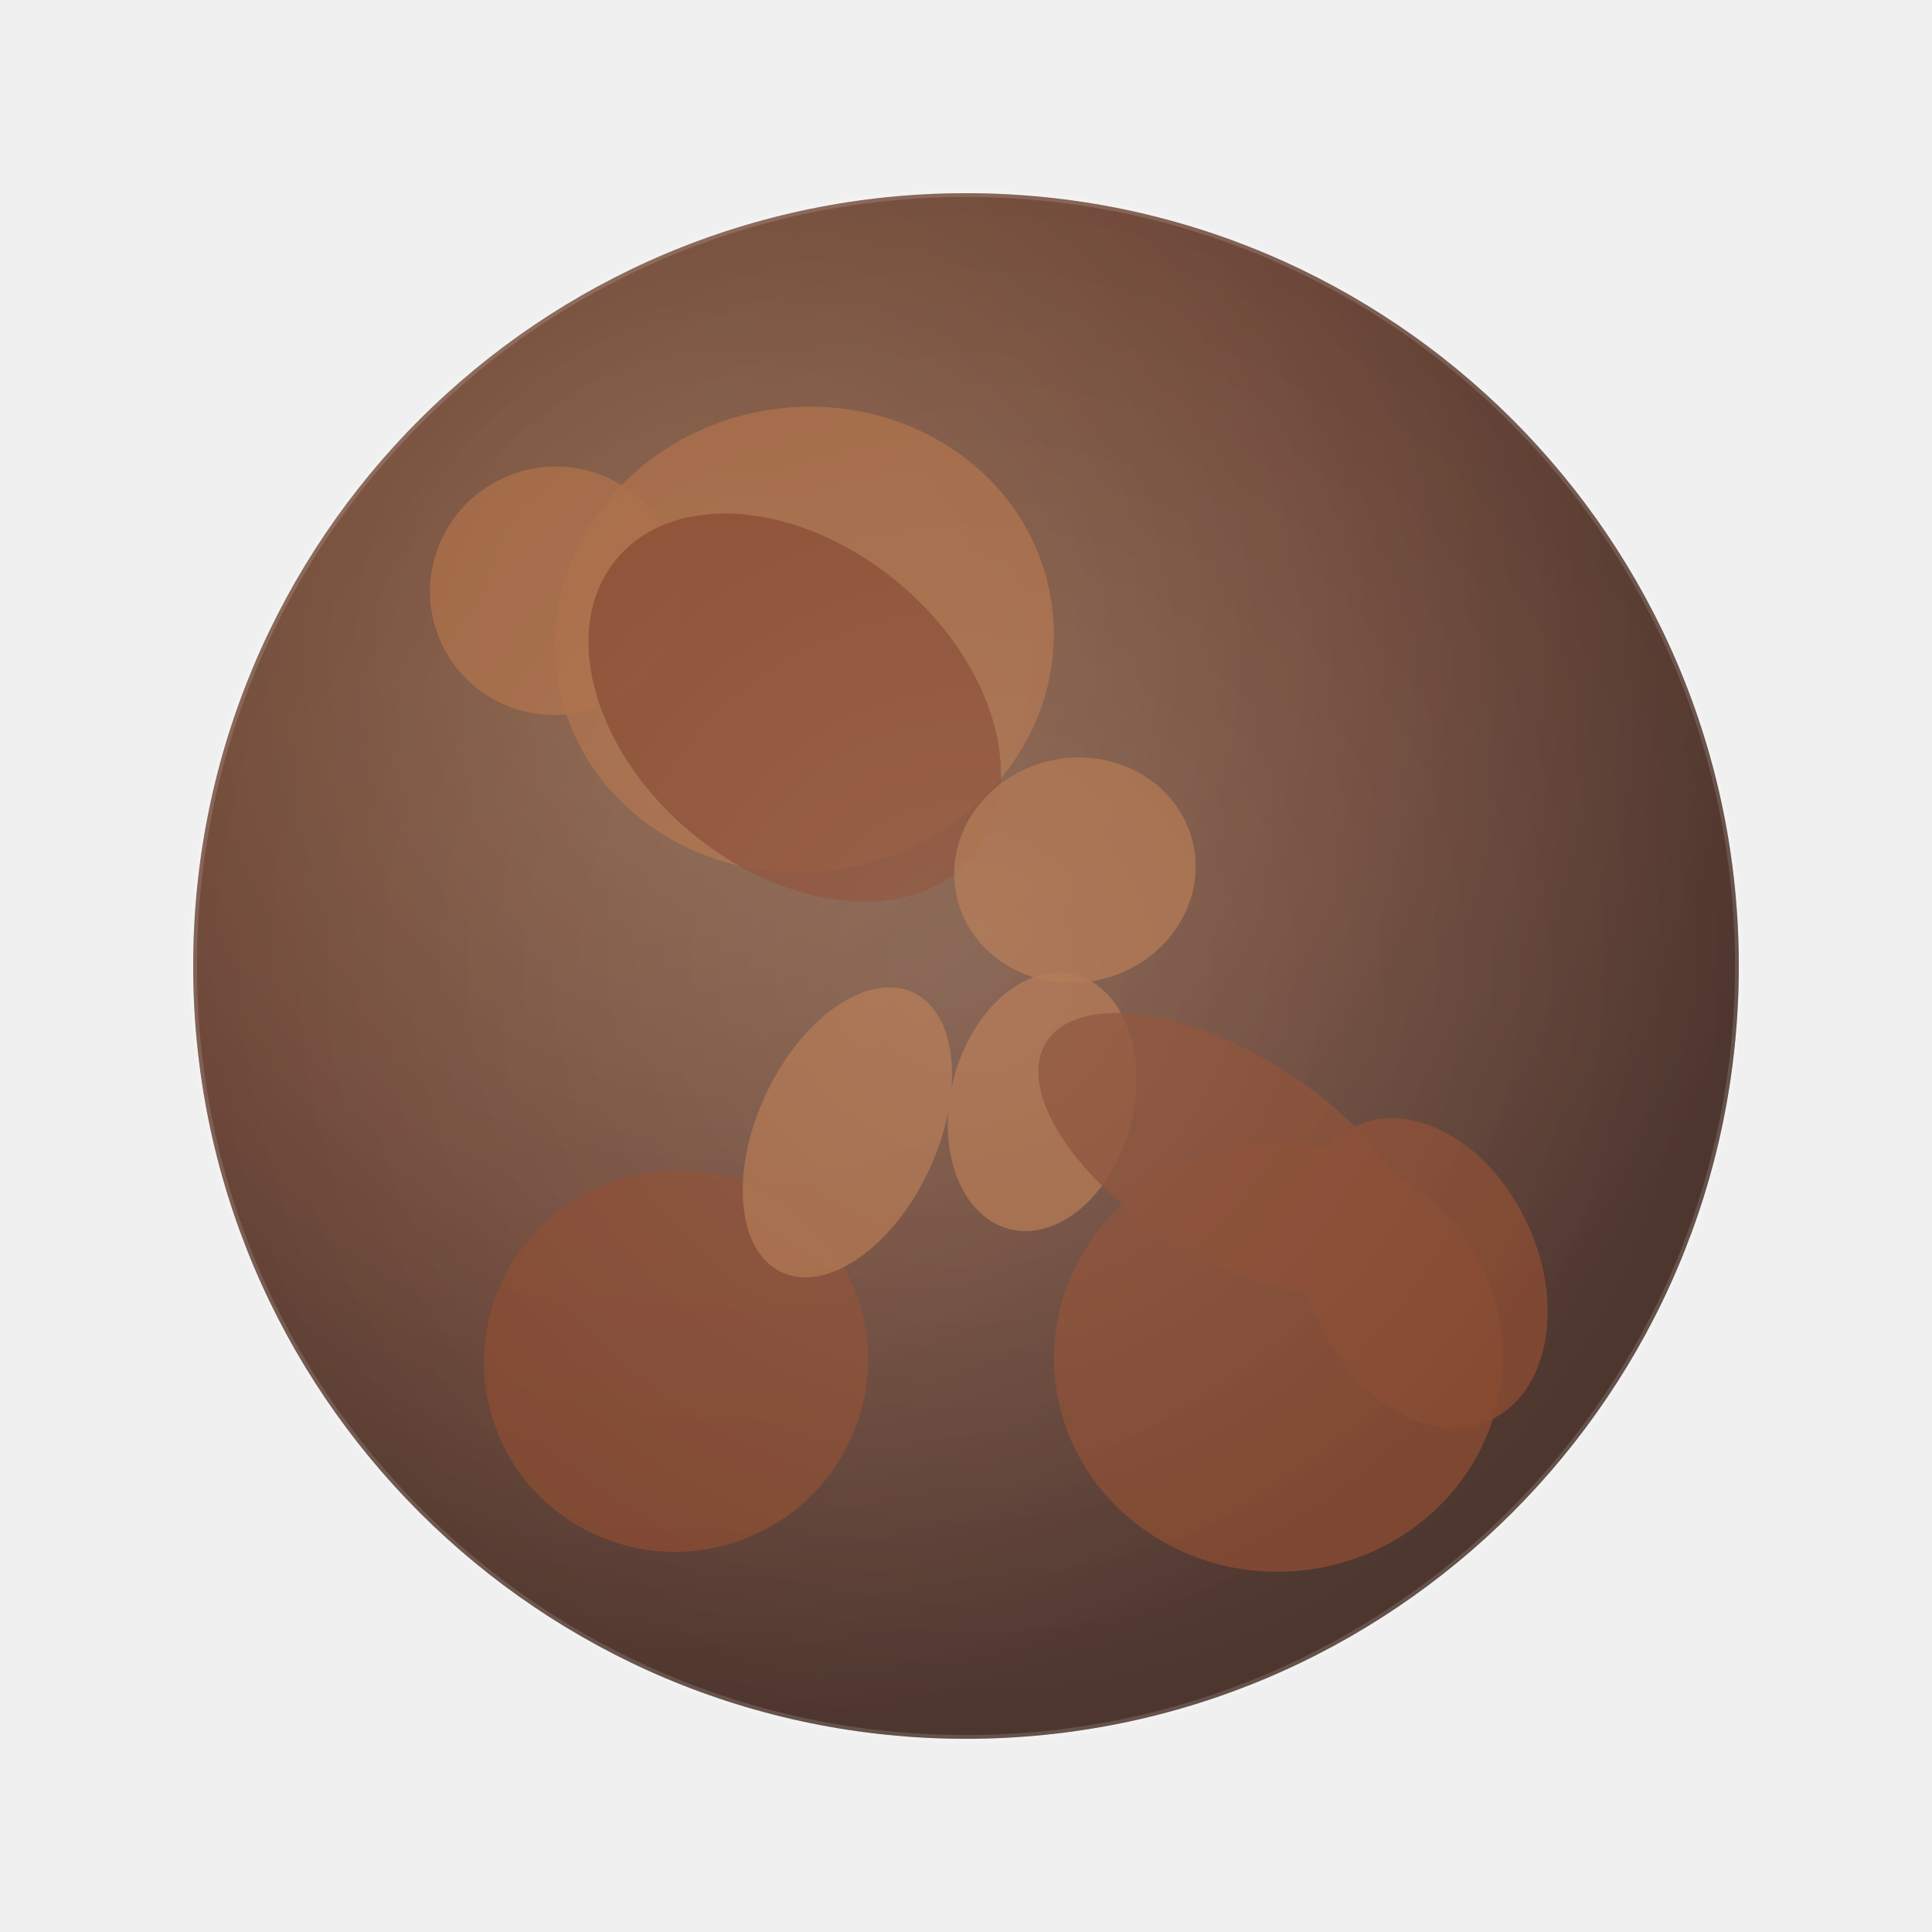
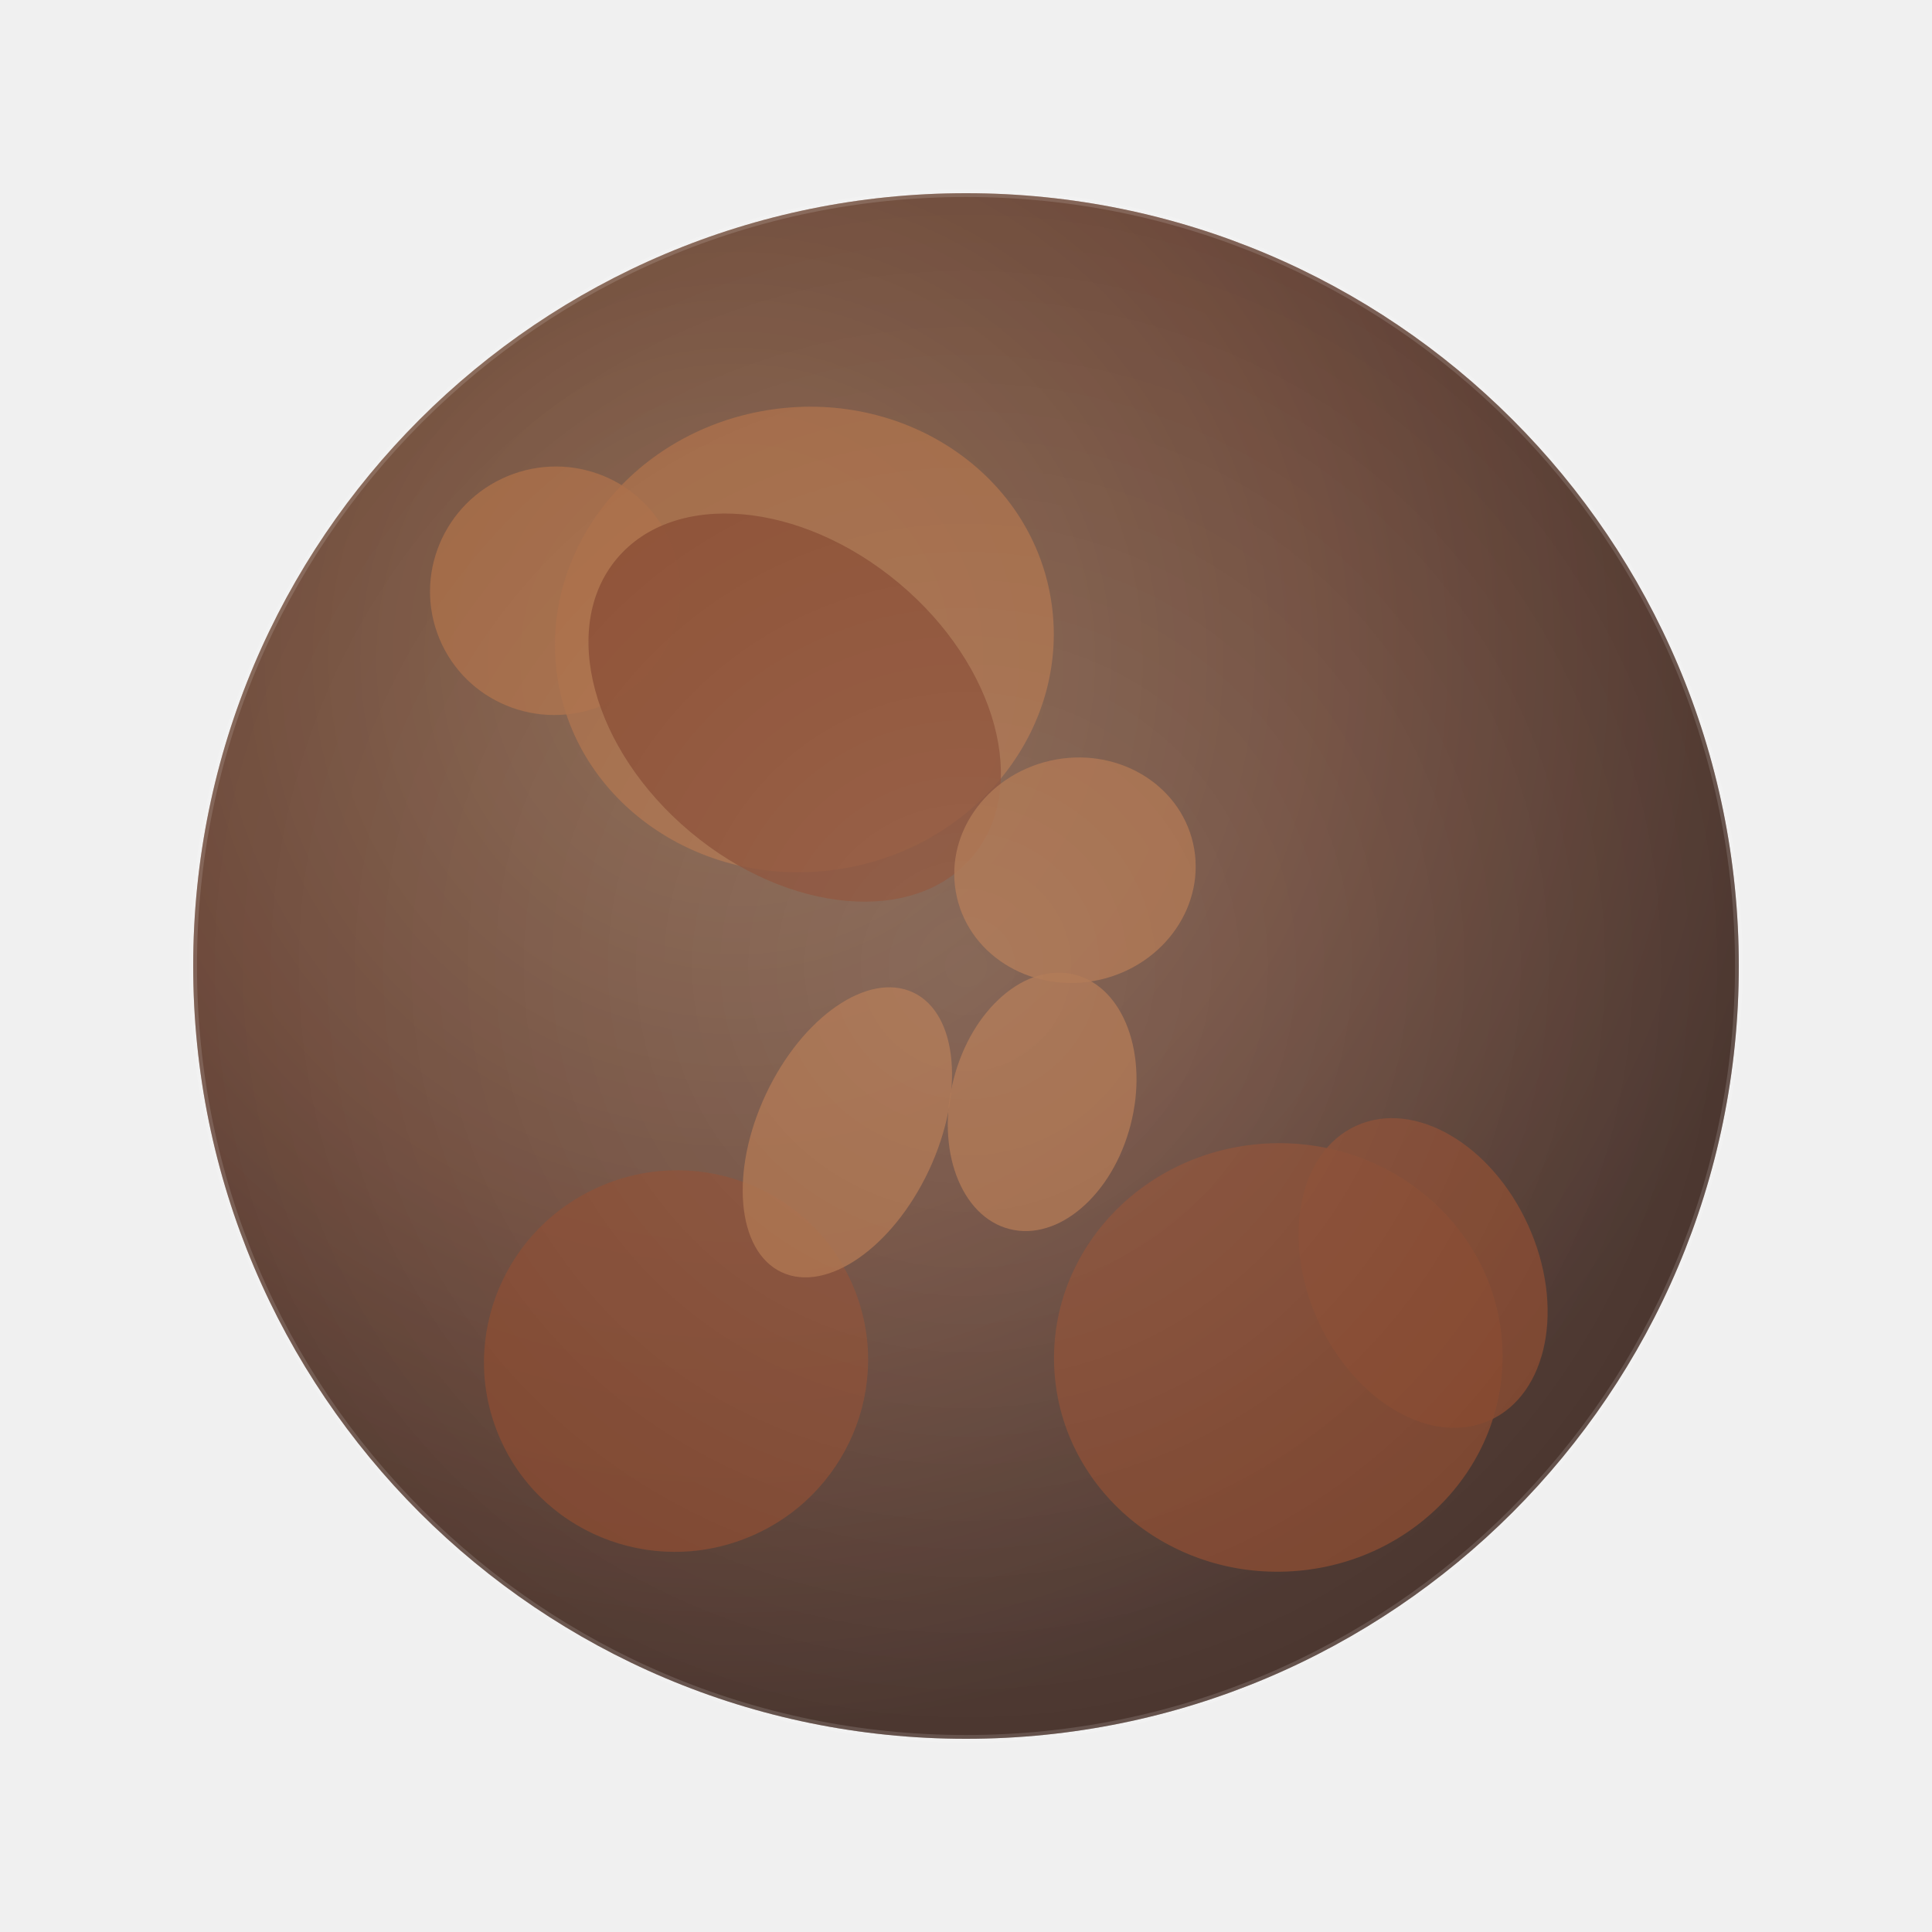
<svg xmlns="http://www.w3.org/2000/svg" width="256" height="256" viewBox="0 0 256 256">
  <defs>
    <radialGradient id="base" cx="35%" cy="30%" r="70%">
      <stop offset="0%" stop-color="#a6663e" />
      <stop offset="55%" stop-color="#814126" />
      <stop offset="100%" stop-color="#4d2314" />
    </radialGradient>
    <radialGradient id="glow" cx="50%" cy="50%" r="70%">
      <stop offset="0%" stop-color="rgba(255,255,255,0.15)" />
      <stop offset="100%" stop-color="rgba(255,255,255,0)" />
    </radialGradient>
    <mask id="planetMask">
      <rect width="256" height="256" fill="black" />
      <circle cx="128" cy="128" r="102.4" fill="white" />
    </mask>
  </defs>
  <circle cx="128" cy="128" r="102.4" fill="url(#base)" />
  <g mask="url(#planetMask)">
-     <rect x="0" y="0" width="256" height="256" fill="#2a4a5a" opacity="0.24" />
+     <rect x="0" y="0" width="256" height="256" fill="#2a4a5a" opacity="0.28" />
    <ellipse cx="73.55" cy="78.28" rx="16.59" ry="16.44" transform="rotate(157.42 73.55 78.28)" fill="#a6663e" opacity="0.82" />
    <ellipse cx="89.58" cy="180.35" rx="25.48" ry="25.24" transform="rotate(157.60 89.58 180.35)" fill="#814126" opacity="0.82" />
    <ellipse cx="112.28" cy="150.04" rx="20.48" ry="11.92" transform="rotate(115.19 112.28 150.04)" fill="#a6663e" opacity="0.82" />
    <ellipse cx="188.57" cy="168.68" rx="21.43" ry="15.29" transform="rotate(65.63 188.57 168.68)" fill="#814126" opacity="0.82" />
    <ellipse cx="106.58" cy="84.74" rx="33.11" ry="30.78" transform="rotate(170.57 106.58 84.74)" fill="#a6663e" opacity="0.82" />
    <ellipse cx="105.30" cy="93.76" rx="30.74" ry="21.51" transform="rotate(39.92 105.30 93.76)" fill="#814126" opacity="0.82" />
    <ellipse cx="142.44" cy="115.31" rx="16.05" ry="14.88" transform="rotate(167.15 142.44 115.31)" fill="#a6663e" opacity="0.82" />
    <ellipse cx="169.38" cy="179.87" rx="28.39" ry="29.72" transform="rotate(87.63 169.38 179.87)" fill="#814126" opacity="0.82" />
    <ellipse cx="138.09" cy="146.00" rx="17.40" ry="12.11" transform="rotate(104.40 138.09 146.00)" fill="#a6663e" opacity="0.82" />
-     <ellipse cx="162.54" cy="152.97" rx="28.15" ry="13.47" transform="rotate(31.82 162.54 152.97)" fill="#814126" opacity="0.82" />
  </g>
  <circle cx="128" cy="128" r="102.4" fill="url(#glow)" />
  <circle cx="128" cy="128" r="102.4" fill="none" stroke="rgba(255,255,255,0.14)" stroke-width="1" />
</svg>
